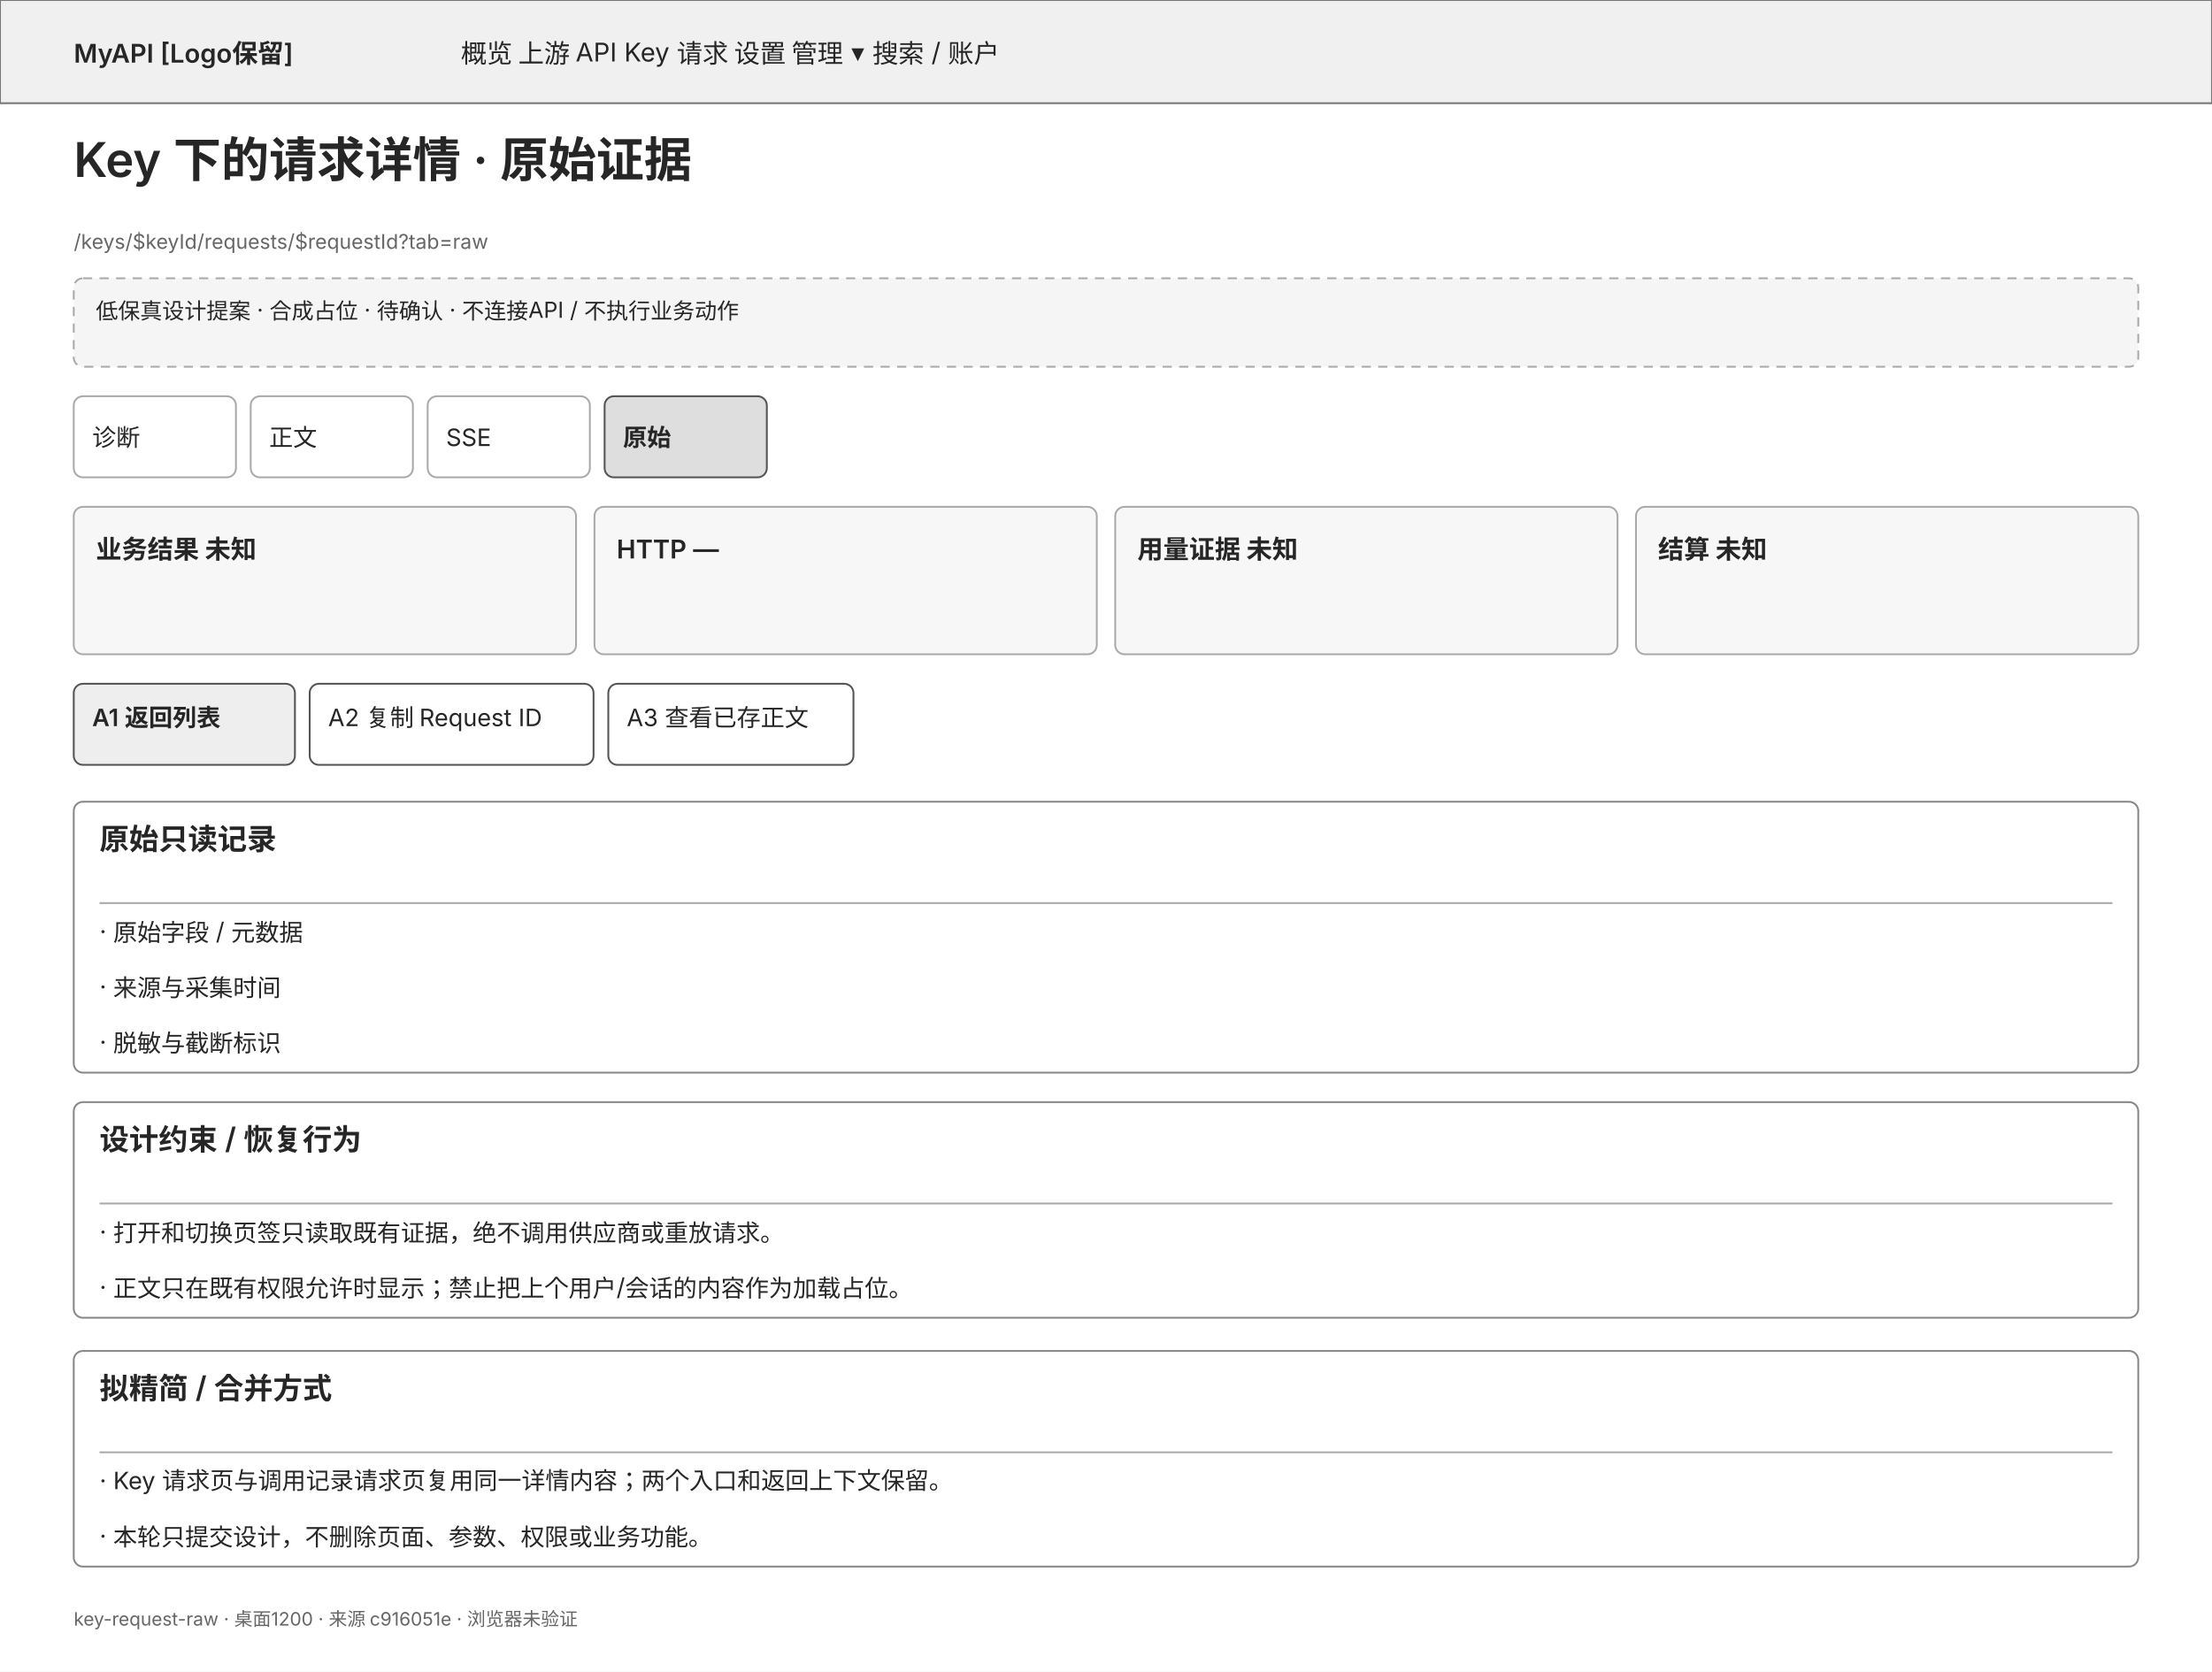
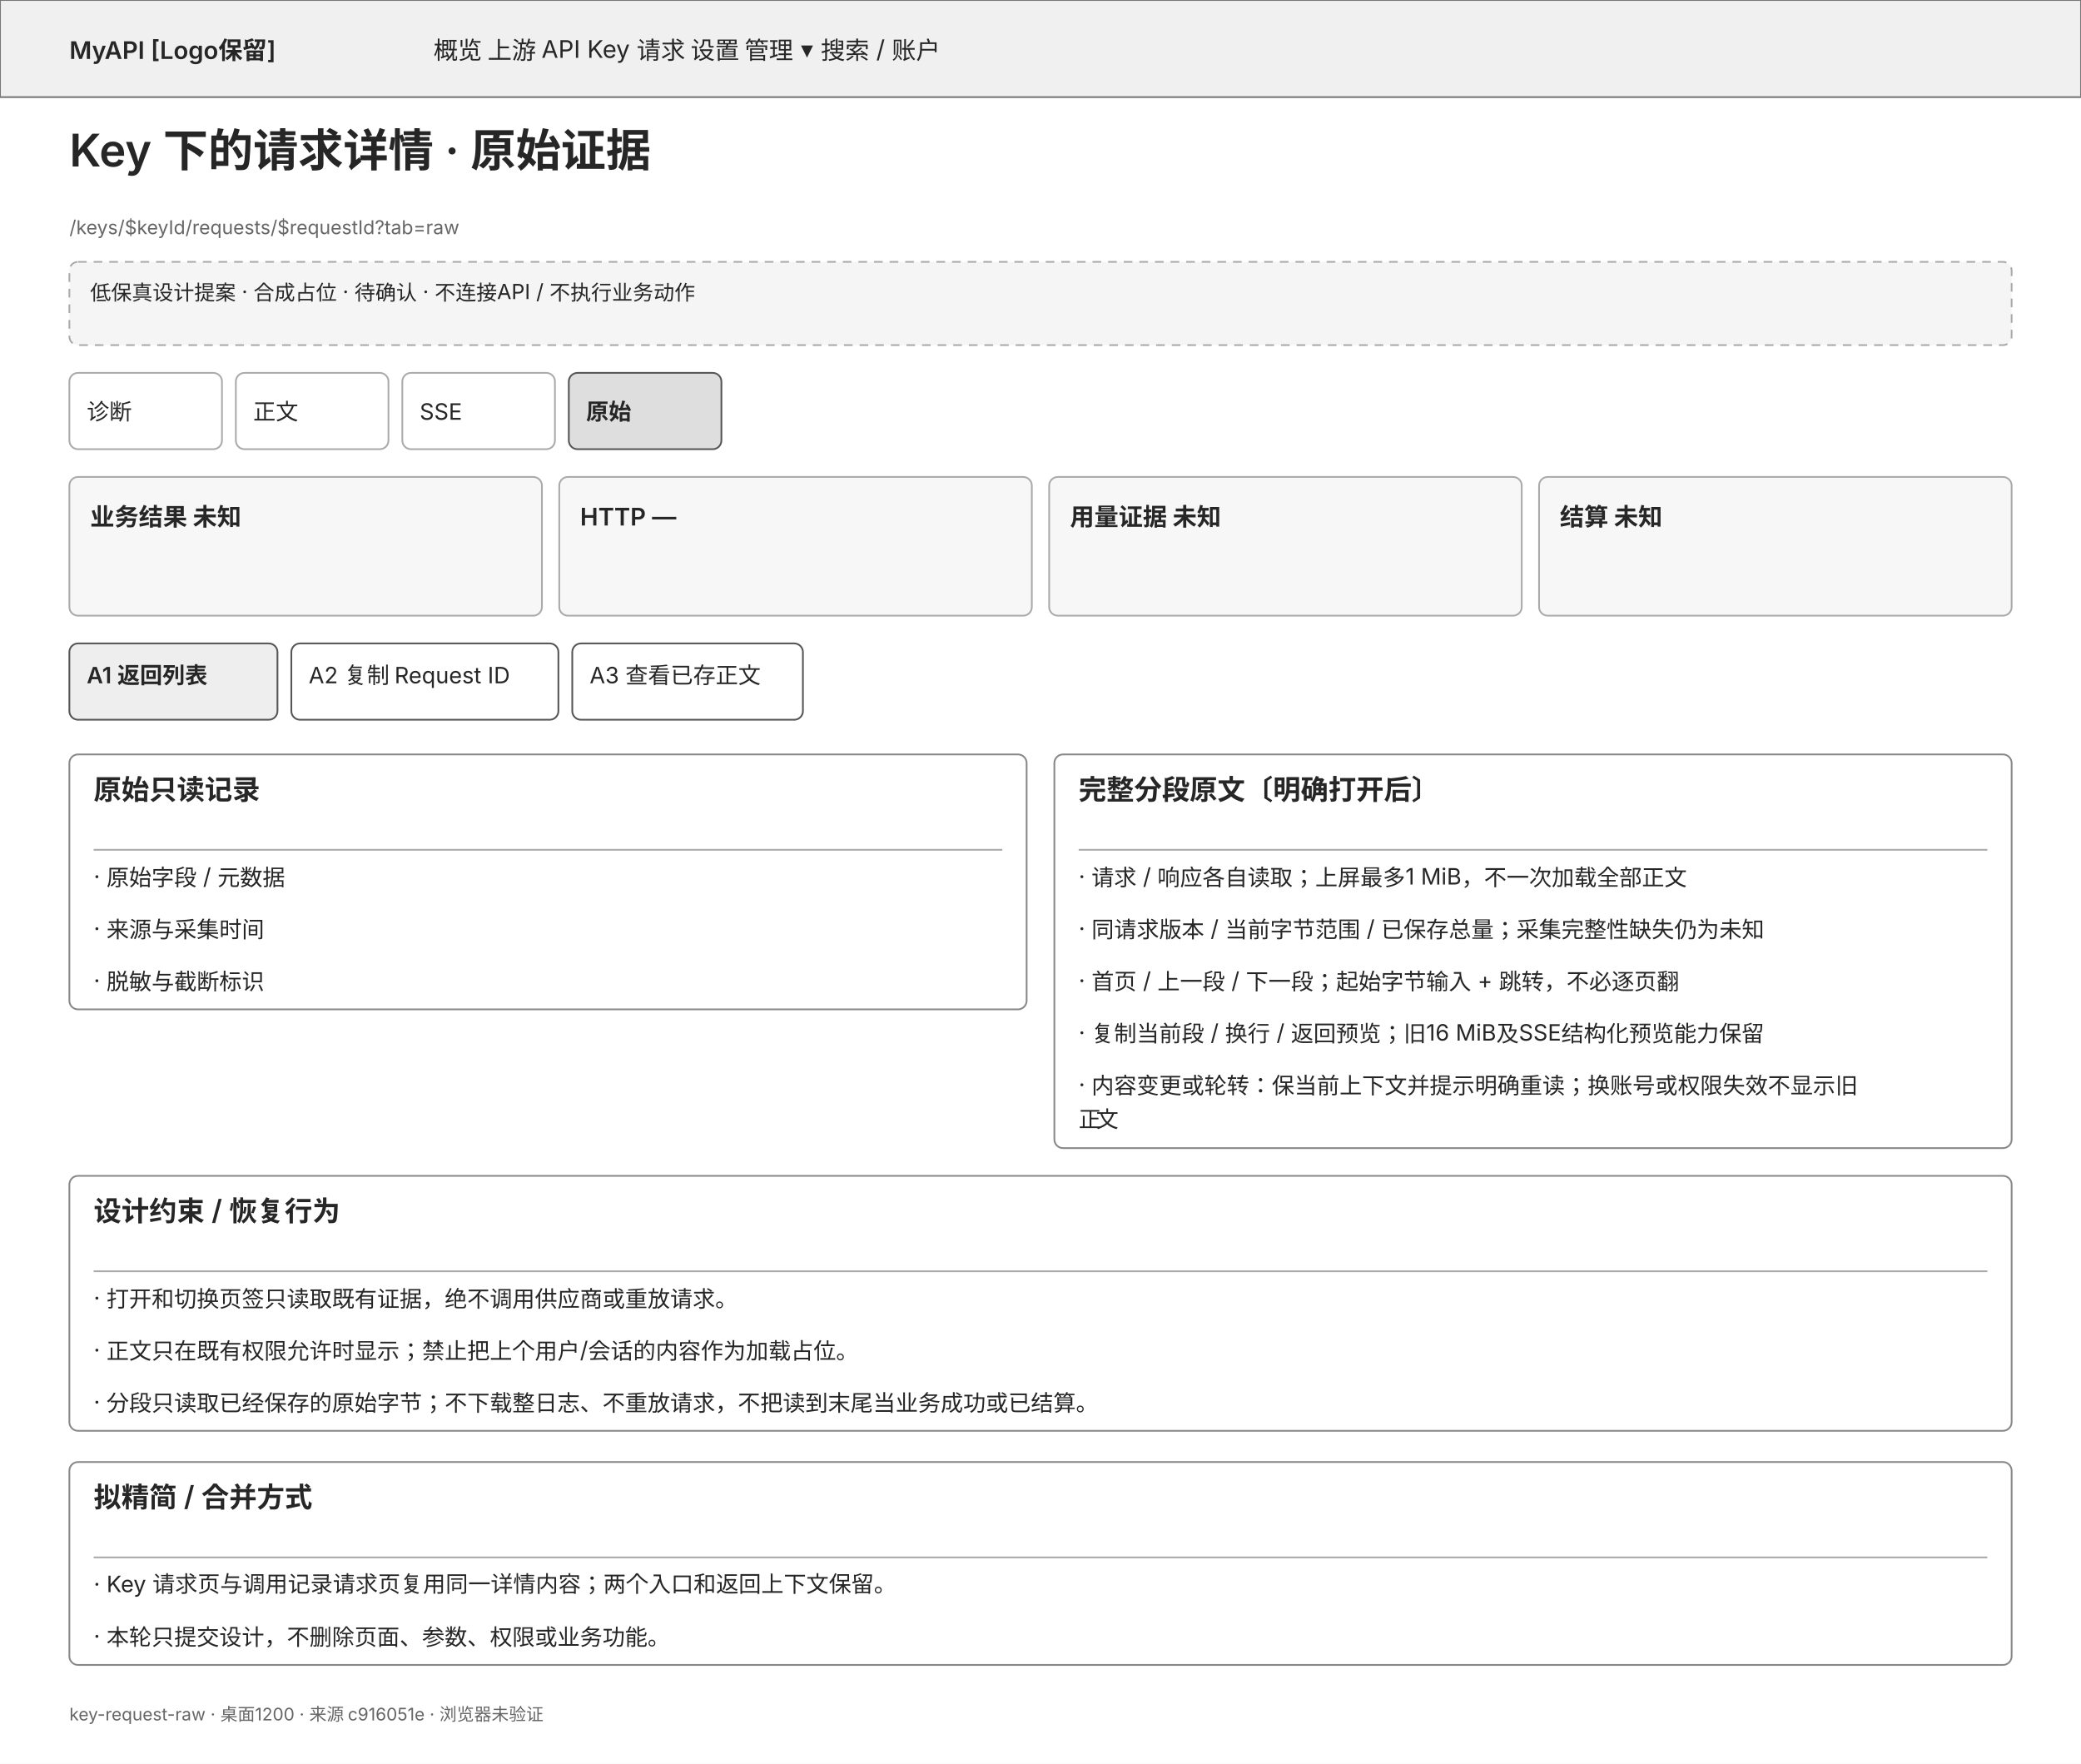
- <svg xmlns="http://www.w3.org/2000/svg" width="1200" height="907" viewBox="0 0 1200 907" role="img" aria-labelledby="title desc">
+ <svg xmlns="http://www.w3.org/2000/svg" width="1200" height="1017" viewBox="0 0 1200 1017" role="img" aria-labelledby="title desc">
  <rect width="100%" height="100%" fill="#ffffff" />
  <g font-family="system-ui, -apple-system, BlinkMacSystemFont, sans-serif">
    <rect x="0" y="0" width="1200" height="56" rx="0" fill="#f0f0f0" stroke="#777777" />
    <text x="40" y="34" font-size="14" font-weight="600" fill="#262626">MyAPI  [Logo保留]</text>
    <text x="250" y="34" font-size="14" font-weight="normal" fill="#262626">概览    上游    API Key    请求    设置    管理 ▾       搜索 / 账户</text>
    <text x="40" y="96" font-size="26" font-weight="600" fill="#262626">Key 下的请求详情 · 原始证据</text>
    <text x="40" y="135" font-size="11" font-weight="normal" fill="#666666">/keys/$keyId/requests/$requestId?tab=raw</text>
    <rect x="40" y="151" width="1120" height="48" rx="5" fill="#f5f5f5" stroke="#aaaaaa" stroke-dasharray="5 4" />
    <text x="52" y="173" font-size="12" font-weight="normal" fill="#262626">低保真设计提案 · 合成占位 · 待确认 · 不连接API / 不执行业务动作</text>
    <rect x="40" y="215" width="88" height="44" rx="5" fill="#ffffff" stroke="#aaaaaa" />
    <text x="50" y="242" font-size="13" font-weight="normal" fill="#262626">诊断</text>
    <rect x="136" y="215" width="88" height="44" rx="5" fill="#ffffff" stroke="#aaaaaa" />
    <text x="146" y="242" font-size="13" font-weight="normal" fill="#262626">正文</text>
    <rect x="232" y="215" width="88" height="44" rx="5" fill="#ffffff" stroke="#aaaaaa" />
    <text x="242" y="242" font-size="13" font-weight="normal" fill="#262626">SSE</text>
    <rect x="328" y="215" width="88" height="44" rx="5" fill="#dedede" stroke="#555555" />
    <text x="338" y="242" font-size="13" font-weight="600" fill="#262626">原始</text>
    <rect x="40.0" y="275" width="272.5" height="80" rx="5" fill="#f7f7f7" stroke="#aaaaaa" />
    <text x="52.0" y="303" font-size="14" font-weight="600" fill="#262626">业务结果 未知</text>
    <rect x="322.5" y="275" width="272.5" height="80" rx="5" fill="#f7f7f7" stroke="#aaaaaa" />
    <text x="334.5" y="303" font-size="14" font-weight="600" fill="#262626">HTTP —</text>
    <rect x="605.0" y="275" width="272.5" height="80" rx="5" fill="#f7f7f7" stroke="#aaaaaa" />
    <text x="617.0" y="303" font-size="14" font-weight="600" fill="#262626">用量证据 未知</text>
    <rect x="887.5" y="275" width="272.5" height="80" rx="5" fill="#f7f7f7" stroke="#aaaaaa" />
    <text x="899.5" y="303" font-size="14" font-weight="600" fill="#262626">结算 未知</text>
    <rect x="40" y="371" width="120" height="44" rx="5" fill="#eeeeee" stroke="#555555" />
    <text x="50" y="394" font-size="13" font-weight="600" fill="#262626">A1 返回列表</text>
    <rect x="168" y="371" width="154" height="44" rx="5" fill="#ffffff" stroke="#555555" />
    <text x="178" y="394" font-size="13" font-weight="normal" fill="#262626">A2 复制 Request ID</text>
    <rect x="330" y="371" width="133" height="44" rx="5" fill="#ffffff" stroke="#555555" />
    <text x="340" y="394" font-size="13" font-weight="normal" fill="#262626">A3 查看已存正文</text>
-     <rect x="40.0" y="435" width="1120.0" height="147" rx="5" fill="#ffffff" stroke="#888888" />
+     <rect x="40.0" y="435" width="552.0" height="147" rx="5" fill="#ffffff" stroke="#888888" />
    <text x="54.0" y="461" font-size="16" font-weight="600" fill="#262626">原始只读记录</text>
-     <line x1="54.0" y1="490" x2="1146.0" y2="490" stroke="#aaaaaa" />
+     <line x1="54.0" y1="490" x2="578.0" y2="490" stroke="#aaaaaa" />
    <text x="54.0" y="510" font-size="13" font-weight="normal" fill="#262626">· 原始字段 / 元数据</text>
    <text x="54.0" y="540" font-size="13" font-weight="normal" fill="#262626">· 来源与采集时间</text>
    <text x="54.0" y="570" font-size="13" font-weight="normal" fill="#262626">· 脱敏与截断标识</text>
-     <rect x="40" y="598" width="1120" height="117" rx="5" fill="#ffffff" stroke="#888888" />
-     <text x="54" y="624" font-size="16" font-weight="600" fill="#262626">设计约束 / 恢复行为</text>
-     <line x1="54" y1="653" x2="1146" y2="653" stroke="#aaaaaa" />
-     <text x="54" y="673" font-size="13" font-weight="normal" fill="#262626">· 打开和切换页签只读取既有证据，绝不调用供应商或重放请求。</text>
-     <text x="54" y="703" font-size="13" font-weight="normal" fill="#262626">· 正文只在既有权限允许时显示；禁止把上个用户/会话的内容作为加载占位。</text>
-     <rect x="40" y="733" width="1120" height="117" rx="5" fill="#ffffff" stroke="#888888" />
-     <text x="54" y="759" font-size="16" font-weight="600" fill="#262626">拟精简 / 合并方式</text>
-     <line x1="54" y1="788" x2="1146" y2="788" stroke="#aaaaaa" />
-     <text x="54" y="808" font-size="13" font-weight="normal" fill="#262626">· Key 请求页与调用记录请求页复用同一详情内容；两个入口和返回上下文保留。</text>
-     <text x="54" y="838" font-size="13" font-weight="normal" fill="#262626">· 本轮只提交设计，不删除页面、参数、权限或业务功能。</text>
-     <text x="40" y="882" font-size="10" font-weight="normal" fill="#666666">key-request-raw · 桌面1200 · 来源 c916051e · 浏览器未验证</text>
+     <rect x="608.0" y="435" width="552.0" height="227" rx="5" fill="#ffffff" stroke="#888888" />
+     <text x="622.0" y="461" font-size="16" font-weight="600" fill="#262626">完整分段原文〔明确打开后〕</text>
+     <line x1="622.0" y1="490" x2="1146.0" y2="490" stroke="#aaaaaa" />
+     <text x="622.0" y="510" font-size="13" font-weight="normal" fill="#262626">· 请求 / 响应各自读取；上屏最多1 MiB，不一次加载全部正文</text>
+     <text x="622.0" y="540" font-size="13" font-weight="normal" fill="#262626">· 同请求版本 / 当前字节范围 / 已保存总量；采集完整性缺失仍为未知</text>
+     <text x="622.0" y="570" font-size="13" font-weight="normal" fill="#262626">· 首页 / 上一段 / 下一段；起始字节输入 + 跳转，不必逐页翻</text>
+     <text x="622.0" y="600" font-size="13" font-weight="normal" fill="#262626">· 复制当前段 / 换行 / 返回预览；旧16 MiB及SSE结构化预览能力保留</text>
+     <text x="622.0" y="630" font-size="13" font-weight="normal" fill="#262626">· 内容变更或轮转：保当前上下文并提示明确重读；换账号或权限失效不显示旧</text>
+     <text x="622.0" y="650" font-size="13" font-weight="normal" fill="#262626">正</text>
+     <text x="632.0" y="650" font-size="13" font-weight="normal" fill="#262626">文</text>
+     <rect x="40" y="678" width="1120" height="147" rx="5" fill="#ffffff" stroke="#888888" />
+     <text x="54" y="704" font-size="16" font-weight="600" fill="#262626">设计约束 / 恢复行为</text>
+     <line x1="54" y1="733" x2="1146" y2="733" stroke="#aaaaaa" />
+     <text x="54" y="753" font-size="13" font-weight="normal" fill="#262626">· 打开和切换页签只读取既有证据，绝不调用供应商或重放请求。</text>
+     <text x="54" y="783" font-size="13" font-weight="normal" fill="#262626">· 正文只在既有权限允许时显示；禁止把上个用户/会话的内容作为加载占位。</text>
+     <text x="54" y="813" font-size="13" font-weight="normal" fill="#262626">· 分段只读取已经保存的原始字节；不下载整日志、不重放请求，不把读到末尾当业务成功或已结算。</text>
+     <rect x="40" y="843" width="1120" height="117" rx="5" fill="#ffffff" stroke="#888888" />
+     <text x="54" y="869" font-size="16" font-weight="600" fill="#262626">拟精简 / 合并方式</text>
+     <line x1="54" y1="898" x2="1146" y2="898" stroke="#aaaaaa" />
+     <text x="54" y="918" font-size="13" font-weight="normal" fill="#262626">· Key 请求页与调用记录请求页复用同一详情内容；两个入口和返回上下文保留。</text>
+     <text x="54" y="948" font-size="13" font-weight="normal" fill="#262626">· 本轮只提交设计，不删除页面、参数、权限或业务功能。</text>
+     <text x="40" y="992" font-size="10" font-weight="normal" fill="#666666">key-request-raw · 桌面1200 · 来源 c916051e · 浏览器未验证</text>
  </g>
</svg>
